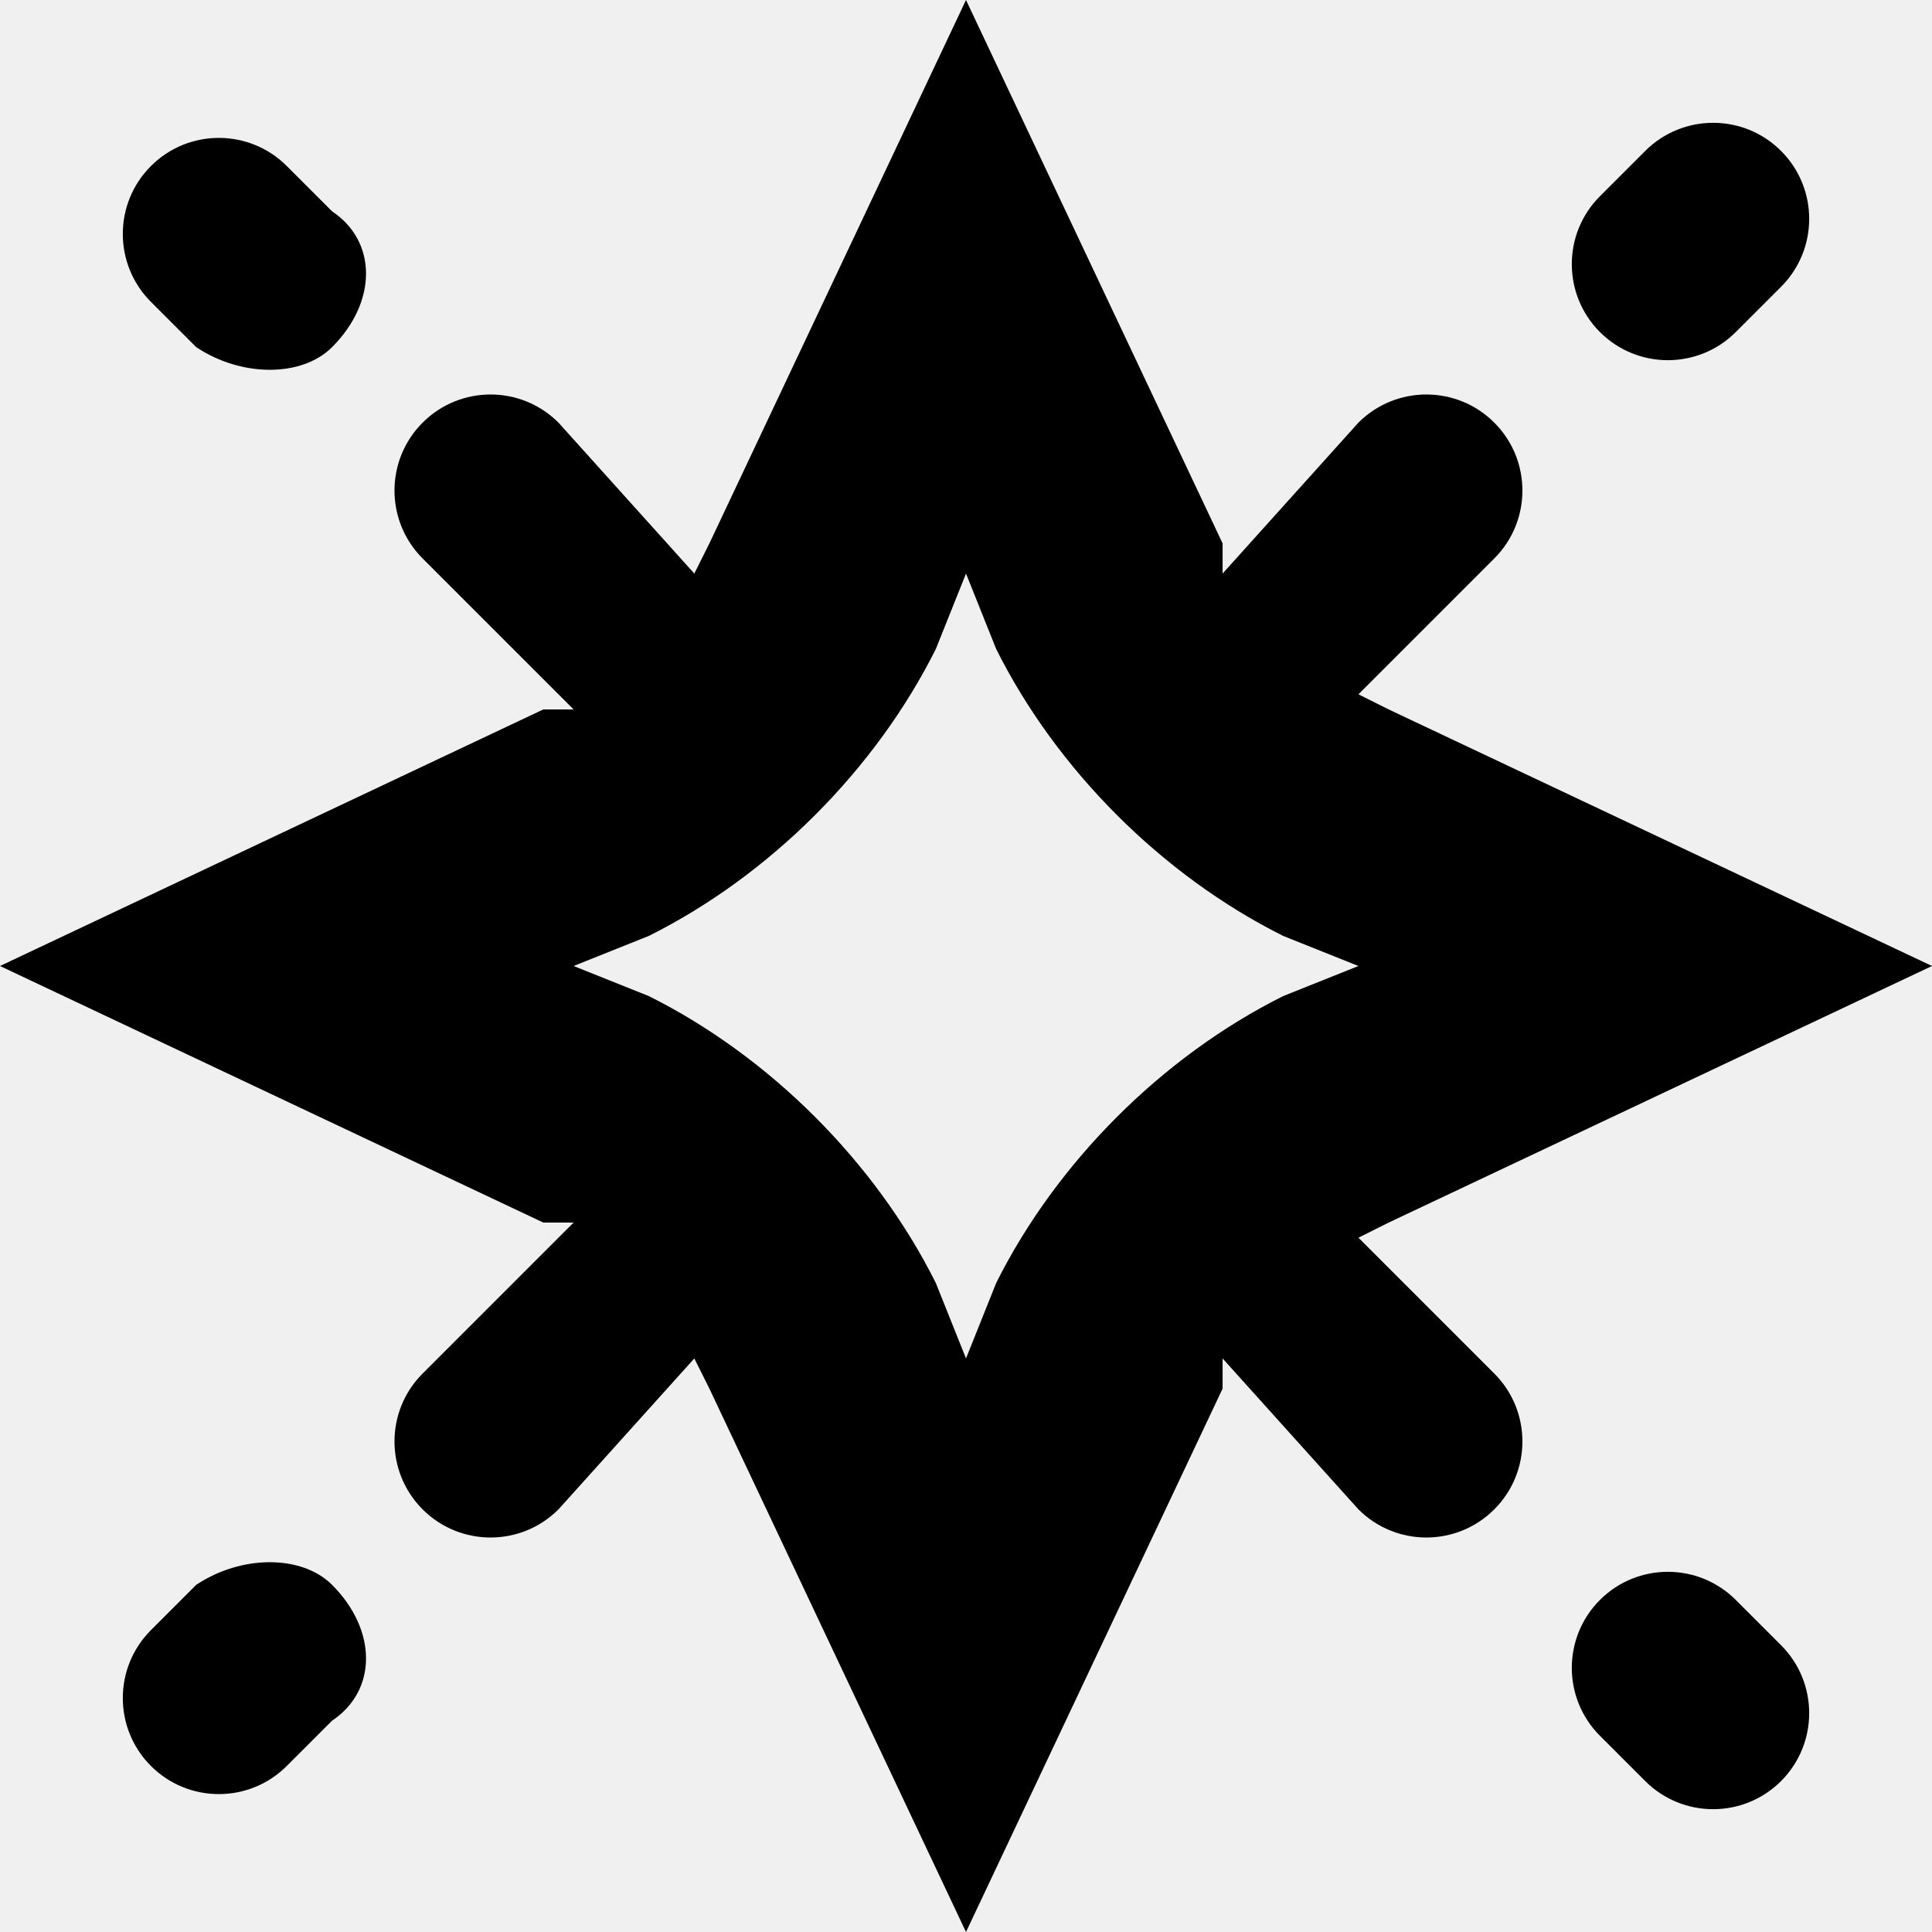
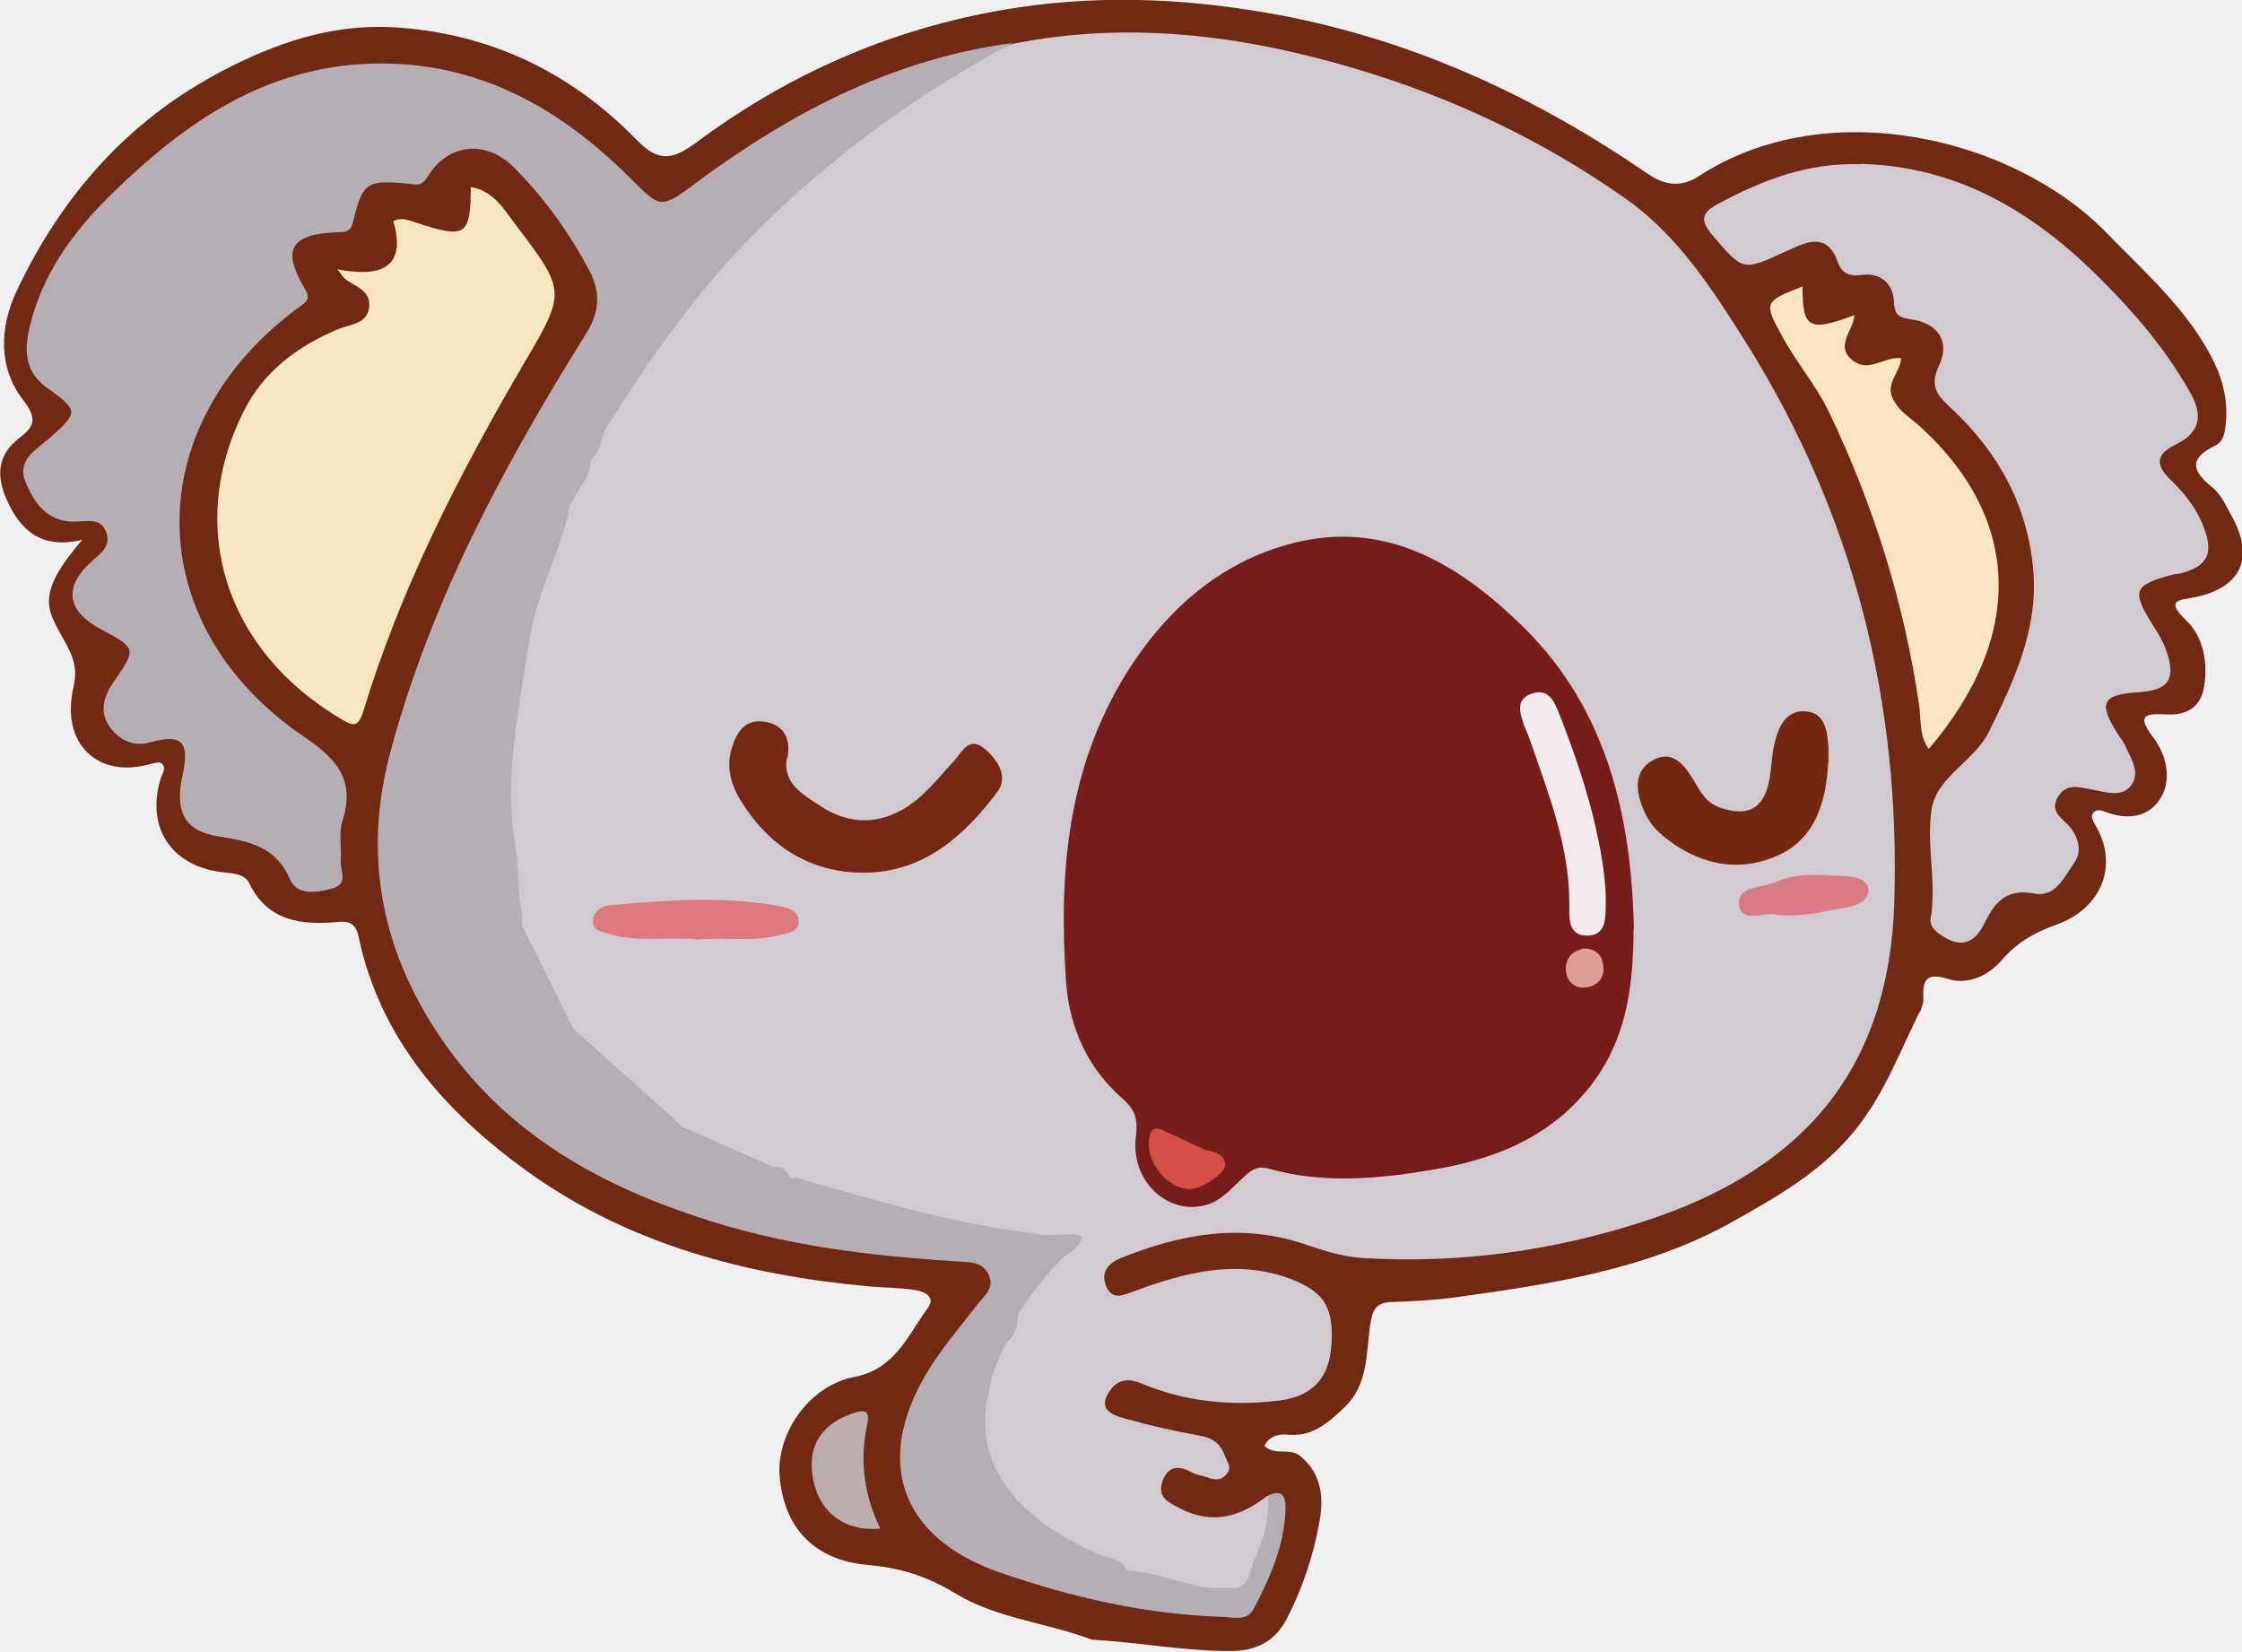
- <svg xmlns="http://www.w3.org/2000/svg" viewBox="0 0 128 128">
-   <path fill-rule="evenodd" d="M81 36 64 0 47 36l-1 2-9-10a6 6 0 0 0-9 9l10 10h-2L0 64l36 17h2L28 91a6 6 0 1 0 9 9l9-10 1 2 17 36 17-36v-2l9 10a6 6 0 1 0 9-9l-9-9 2-1 36-17-36-17-2-1 9-9a6 6 0 1 0-9-9l-9 10v-2Zm-17 2-2 5c-4 8-11 15-19 19l-5 2 5 2c8 4 15 11 19 19l2 5 2-5c4-8 11-15 19-19l5-2-5-2c-8-4-15-11-19-19l-2-5Z" clip-rule="evenodd" />
-   <path d="M118 19a6 6 0 0 0-9-9l-3 3a6 6 0 1 0 9 9l3-3Zm-96 4c-2 2-6 2-9 0l-3-3a6 6 0 1 1 9-9l3 3c3 2 3 6 0 9Zm0 82c-2-2-6-2-9 0l-3 3a6 6 0 1 0 9 9l3-3c3-2 3-6 0-9Zm96 4a6 6 0 0 1-9 9l-3-3a6 6 0 1 1 9-9l3 3Z" />
-   <style>path{fill:#000}@media (prefers-color-scheme:dark){path{fill:#fff}}</style>
+ <svg xmlns="http://www.w3.org/2000/svg" id="a" viewBox="0 0 70.86 52.19">
+   <path d="M60.68,31.96c-.64,1.28-1.12,2.61-2.05,3.76-1.06,1.31-2.45,2.09-3.85,2.88-2.72,1.53-5.75,1.98-8.77,2.4-.68.09-1.37.13-2.05.15-.53.02-.59.32-.66.76-.13.9-.05,1.85-.82,2.58-.52.49-1.01.93-1.79.85-.26-.02-.54.02-.73.35.32.33.81.05,1.14.33.71.59.74,1.38.59,2.14-.19,1.03-.52,2.02-1,2.96-.38.75-.97,1.06-1.81,1.06-1.47,0-2.91-.28-4.37-.36-1.43-.54-3.02-.67-4.33-1.47-.87-.53-1.72-.8-2.73-.89-1.73-.14-2.69-1.2-2.81-2.83-.1-1.3.91-2.83,2.35-3.11,1.31-.25,1.69-1.31,2.32-2.16.29-.38-.1-.54-.38-.59-.5-.08-1.02-.07-1.52-.12-3.9-.36-7.62-1.36-10.8-3.67-2.52-1.83-4.59-4.14-5.27-7.35-.09-.44-.29-.53-.67-.49-1.16.1-2.21-.02-2.8-1.24-.15-.3-.56-.3-.89-.34-1.59-.21-2.37-1.43-1.9-2.96.05-.17.2-.33.02-.48-.06-.05-.22,0-.33.02-1.67.49-2.86-.63-2.45-2.41.14-.62,0-.96-.29-1.49-.56-1-.91-1.45.57-3.18-1.29.31-1.96-.3-2.39-1.27-.32-.73-.31-1.39.38-1.93.45-.35.64-.58.14-1.22-.78-1-.75-2.29-.21-3.43,1.42-3.01,3.51-5.4,6.51-6.97,1.7-.89,3.45-1.48,5.37-1.38,3.02.17,5.6,1.39,7.7,3.54.7.72,1.12.68,1.91.1,3.04-2.26,6.44-3.71,10.21-4.27,2.78-.41,5.53-.26,8.29.26,4.23.81,8.02,2.57,11.55,4.99.52.36,1.04.47,1.63.09,4.08-2.66,9.98-1.2,12.88,1.78,1.25,1.29,2.62,2.47,3.42,4.12.29.6.42,1.24.36,1.91-.03.28-.07.57-.33.7-.84.4-.76.79-.1,1.32.29.23.45.62.64.96.69,1.28.27,2.2-1.16,2.51-.44.1-1.03.04-.3.74.54.52.69,1.33.56,2.1-.1.62-.53.9-1.16.87-.55-.02-1.06-.07-.45.72.4.52.59,1.26.28,1.85-.36.68-1.08.79-1.81.5-.15-.06-.31-.08-.39.08-.04.08.02.23.08.32.76,1.25.26,2.66-1.26,3.19-.68.24-1.22.57-1.68,1.1-.44.51-1.07.79-1.7.6-.77-.24-.8.11-.78.67,0,.11-.06.23-.09.35Z" style="fill:#712914; stroke-width:0px;" />
+   <path d="M31.98,1.39c3.68-.74,7.28-.28,10.82.77,3.09.91,5.98,2.28,8.61,4.14,1.66,1.18,2.75,2.9,3.82,4.6,3.36,5.39,4.84,11.29,4.64,17.63-.16,5.12-2.73,8.4-7.94,10.08-2.87.93-5.83,1.33-8.85,1.15-.67-.04-1.28-.25-1.91-.46-1.99-.65-3.9-.29-5.77.47-.36.15-.61.42-.45.85.19.49.53.32.89.19,1.59-.59,3.21-1.02,4.9-.41,1.12.41,1.45.94,1.33,2.22-.09.96-.62,1.53-1.69,1.65-1.48.17-2.94.03-4.31-.55-.59-.25-.9.02-1.09.4-.23.47.25.62.57.71.78.22,1.57.4,2.36.54.4.07.65.23.79.61.08.22.28.41.03.65-.18.18-.38.13-.58.06-.17-.06-.36-.08-.51-.17-.45-.25-.77-.13-.91.33-.15.49.21.63.58.83,1.03.52,1.9.25,2.74-.4.06-.01.15-.02.16,0,.31.79-.4,2.64-1.18,3.11-.25.05-.49.04-.74.04-.91-.13-1.79-.38-2.67-.63-1.09-.53-2.24-.93-3.17-1.77-1.24-1.12-1.87-2.43-1.41-4.12.11-.53.28-1.04.58-1.49.21-.27.32-.58.39-.91.34-.74.89-1.33,1.45-1.91.14-.11.29-.21.46-.33-.21-.09-.4,0-.59-.02-.18,0-.36,0-.54,0-2.57-.31-5.07-.95-7.52-1.77-.09-.02-.17-.06-.26-.1-.23-.12-.44-.28-.7-.35-.99-.29-1.9-.76-2.78-1.29-1.23-.96-2.44-1.93-3.5-3.09-.12-.13-.21-.27-.3-.42-.49-.99-1.04-1.94-1.4-2.99-.04-.14-.07-.28-.09-.42-.41-2.16-.38-4.32-.13-6.51.23-2.05.87-3.96,1.55-5.87.14-.69.58-1.24.83-1.88.2-.38.32-.81.55-1.18,2.49-4.55,6.15-8,10.42-10.84.77-.51,1.62-.88,2.51-1.14Z" style="fill:#d1cad1; stroke-width:0px;" />
+   <path d="M16.5,28.93c0,.12,0,.24.01.36-.08,1.44-.08,1.46-1.71,1.48-.58,0-.85.1-.59.76.22.57.37.79.83.17.38-.5.93-.64,1.36-.08.42.55,1.09.21,1.55.56.06.12.13.23.19.35.38.72,1.11,1.24,1.2,2.15.03.35.43.37.71.43.52.11,1.05.2,1.51.5l2.88,1.27c.22.05.2.48.54.35.06,0,.12,0,.17,0,.23.42-.08.52-.37.63-.24.09-.53.05-.85.4.99-.3,1.77-.17,2.42.49.16.16.42.23.57.05.43-.53.98-.35,1.39-.14.87.44,1.88.36,2.73.78.77.38,1.36.33,1.85-.41h.54c.19.2.4.4.18.7-.55.54-1.02,1.16-1.44,1.81-.27.24-.18.62-.36.9-.24.46-.44.93-.54,1.44-.24.42-.58.68-1.09.66-.34-.01-.6.06-.59.48,0,1.39.74,2.44,1.66,3.36.42.42,1.09.24,1.63.39.92.25,1.8.62,2.73.87.93.02,1.78.46,2.69.55.24.19.48.19.72,0,.5-.08.46-.54.61-.86.31-.65.49-1.33.44-2.06.51-.25.57.1.56.45-.04,1.13-.49,2.15-1.01,3.13-.21.4-.63.26-.98.25-2.42-.08-4.75-.61-7.03-1.4-3.25-1.12-4.06-3.67-2.13-6.61.43-.65.93-1.24,1.41-1.86.22-.28.55-.52.36-.94-.18-.4-.56-.4-.92-.42-2.79-.17-5.55-.5-8.22-1.39-3.2-1.05-6.03-2.64-8.02-5.45-1.99-2.81-2.66-5.88-1.75-9.27,1.28-4.77,3.58-9.05,6.17-13.19.48-.76.46-1.39.09-2.07-.64-1.19-1.43-2.29-2.39-3.24-.87-.85-2.06-.72-2.69.32-.21.35-.42.24-.67.22-1.26-.11-1.39-.04-1.69,1.21-.08.34-.26.32-.51.33-1.45.06-1.75.53-1.04,1.74.19.33.15.41-.12.6-5.11,3.71-5.1,10.05.1,13.59,1.09.74,1.64,1.39,1.23,2.69-.12.38-.02.84-.05,1.25-.02.32.27.73-.3.88-.5.14-1.09.19-1.3-.29-.45-1.06-1.3-1.21-2.28-1.37-1.07-.17-1.37-.79-1.12-1.93.23-1.06-.02-1.32-1.02-1.04-.53.15-.96-.06-1.27-.47-.35-.47-.21-.98.1-1.42.74-1.08.75-1.07-.42-1.7-1.05-.57-1.16-1.33-.26-2.13.28-.25.59-.45.47-.88-.14-.47-.53-.4-.89-.38-.92.07-1.37-.51-1.67-1.24-.29-.71.34-1.03.74-1.38.93-.83.96-.87-.07-1.61-.67-.48-.72-1.13-.56-1.84.39-1.73,1.39-3.09,2.63-4.3,2.3-2.24,4.83-4.01,8.23-4.1,3.29-.08,5.88,1.37,8.13,3.61.98.98.97.99,2.1.15,3-2.22,6.23-3.91,9.99-4.41-2.79,1.49-5.33,3.3-7.63,5.5-2.04,1.95-3.66,4.19-5.14,6.56-.07.06-.15.11-.24.09q-.93-.26-1.36.78c.32.22.77-.14,1.05.21.02.7-.68,1.12-.73,1.8-.24.21-.55.39-.78.09-.42-.55-.62-.2-.86.14-.46.67-.77,1.42-1.15,2.13.99.21,1.66,1.99,1.01,2.76-.36.43-.84.38-1.32.15-.22-.11-.26-.4-.5-.49-.38,1.32-1.03,2.55-1.34,3.88-.24,1.03-.59,2.1.46,2.99.42.35.5.88.12,1.27.9-.18,1.9-.37,2.92-.32Z" style="fill:#b6aeb5; stroke-width:0px;" />
+   <path d="M58.84,5.18c2.92.08,5.27,1.42,7.31,3.4,1.18,1.15,2.27,2.39,3.08,3.84.39.69.33,1.24-.45,1.62-.55.27-.74.58-.18,1.12.42.41.81.88,1.03,1.45.35.88.17,1.28-.74,1.52-.06.01-.12,0-.18.02-1.29.34-1.35.51-.67,1.6.16.25.32.51.42.79.33.92.09,1.28-.89,1.34-1.13.07-1.26.34-.64,1.31.08.13.18.24.24.38.17.4.5.84.18,1.26-.29.38-.79.2-1.19.13-.42-.07-.84-.24-1.12.23-.28.48.17.68.4.97.26.33.36.76.13,1.09-.31.44-.6,1.12-1.27.99-.89-.17-1.25.27-1.58.94-.27.55-.67.82-1.3.42-.29-.18-.47-.35-.38-.7.01-.06.02-.12.02-.18.1-1.05-.17-2.12-.01-3.14.16-1.04,1.35-1.51,1.82-2.47.8-1.63,1.56-3.25,1.39-5.12-.18-2.03-1.11-3.7-2.58-5.08-.41-.38-.72-.66-.4-1.35.37-.77-.03-1.35-.89-1.47-.37-.05-.51-.14-.53-.53-.02-.62-.44-.95-1.02-.87-.46.06-.65-.09-.78-.47-.23-.63-.67-.69-1.22-.45-.14.06-.27.12-.41.18-1.36.63-1.34.61-2.3-.51-.39-.46-.38-.7.16-.99,1.42-.77,2.88-1.32,4.53-1.26Z" style="fill:#d1cad1; stroke-width:0px;" />
+   <path d="M10.66,8.51q2.35.46,1.77-1.52c.27-.14.52-.02.77.06,1.52.5,1.67.4,1.68-1.14.71.12,1.04.69,1.4,1.17,1.63,2.14,1.61,2.14.26,4.44-2.04,3.49-3.88,7.08-5.06,10.97-.16.51-.33.45-.67.25-3.7-2.17-4.92-6.08-3.13-9.7.64-1.3,1.73-2.11,3.04-2.65.37-.15.89-.15.95-.69.05-.53-.45-.64-.77-.89-.06-.05-.1-.13-.25-.31Z" style="fill:#f6e7c0; stroke-width:0px;" />
+   <path d="M56.97,9.05c0,1.33.19,1.45,1.64.91-.03.5-.65.99-.03,1.45.51.37.96-.15,1.51-.09-.03.44-.49.79-.28,1.25.19.43.6.65.93.96,3.15,2.91,3.25,6.59.22,10.14-.31-.42-.24-.91-.3-1.35-.47-3.25-1.44-6.35-2.86-9.31-.4-.83-1.02-1.55-1.46-2.36-.61-1.1-.59-1.12.64-1.6Z" style="fill:#fbe4c2; stroke-width:0px;" />
+   <path d="M27.82,48.31c-1.1.1-1.89-.48-2.11-1.51-.22-1.02.2-1.76,1.18-2.11.32-.11.64-.21.52.32-.25,1.14-.1,2.24.41,3.3Z" style="fill:#bcadae; stroke-width:0px;" />
+   <path d="M51.63,29.35c-.01,1.7-.18,3.33-1.22,4.78-1.25,1.73-3.05,2.48-5.03,2.82-1.74.3-3.51.48-5.26-.01-.34-.1-.53,0-.78.23-.39.35-.73.8-1.29.93-1.2.28-2.32-.82-2.15-2.17.06-.48.02-.82-.38-1.17-1.14-.99-1.73-2.27-1.83-3.78-.23-3.4.05-6.71,1.91-9.7,1.3-2.09,3.11-3.64,5.5-4.17,2.86-.63,5.14.83,7.06,2.72,2.63,2.6,3.4,5.95,3.48,9.52Z" style="fill:#761c1b; stroke-width:0px;" />
+   <path d="M16.5,28.93c-1.17.49-2.46.26-3.67.63.22-.36.84-.25.79-.84-.03-.45-.34-.67-.65-.91-.3-.23-.42-.54-.43-.94-.04-1.53.48-2.93,1.07-4.3.17-.39.36-.75.37-1.18,0-.35.05-.66.44-.82.12.24.21.49.36.7.25.36.64.28.99.22.33-.06.37-.34.38-.63.01-.39-.03-.77-.14-1.15-.27-.94-.38-1-1.24-.44-.13-.76.55-1.15.71-1.74.13-.47.43-.93.75-1.32.27-.33.65-1.19,1.02-.02.12.39.47,0,.7.11-.35,1.36-1.03,2.61-1.23,4-.32,2.14-.8,4.27-.43,6.47.12.7.05,1.43.22,2.13Z" style="fill:#b5aeb5; stroke-width:0px;" />
+   <path d="M24.87,23.95c-.14.83.52,1.16,1.04,1.51.8.54,1.68.63,2.55.16.7-.37,1.17-1.01,1.7-1.58.26-.28.47-.81.99-.35.41.36.72.87.37,1.34-1.05,1.4-2.34,2.54-4.2,2.55-1.7.01-3.02-.83-3.91-2.28-.3-.49-.46-1.03-.29-1.63.16-.54.43-.96,1.06-.86.6.1.82.54.71,1.14Z" style="fill:#752714; stroke-width:0px;" />
+   <path d="M57.78,24.1c-.06,1.26-.42,2.44-1.64,2.96-1.27.54-2.52.24-3.6-.66-.29-.24-.49-.53-.62-.87-.23-.57-.27-1.19.33-1.51.61-.33.98.14,1.28.64.21.35.39.72.85.87.84.28,1.34.05,1.53-.82.08-.38.08-.78.16-1.15.12-.55.35-1.12.99-1.08.63.04.7.64.73,1.17,0,.15,0,.3,0,.45Z" style="fill:#732711; stroke-width:0px;" />
+   <path d="M35.6,49.63c-1.06.14-1.95-.48-2.93-.7-.46-.11-.96.16-1.36-.18-.86-.72-1.47-1.61-1.82-2.67-.09-.27-.06-.58-.13-.88-.15-.64-.04-1.12.8-.89.5.14.72-.37,1.12-.44-.73,2.73,1.41,4.36,3.43,5.25.31.14.73.11.9.5Z" style="fill:#b5aeb5; stroke-width:0px;" />
+   <path d="M32.89,39.02c-.36,1.06-.47,1.1-1.53.77-1.16-.35-2.34-.65-3.5-.99-.26-.08-.42-.3-.66.14-.22.41-.69.39-1.03-.03-.55-.68-1.24-.76-2.01-.47-.22.08-.47.25-.59-.11-.11-.32.2-.37.37-.52.36-.3,1.08.16,1.2-.6,2.55.74,5.09,1.49,7.74,1.8Z" style="fill:#b5aeb5; stroke-width:0px;" />
+   <path d="M22.01,29.69c-.93-.1-1.87.11-2.77-.18-.23-.07-.52-.1-.5-.41.02-.31.27-.47.55-.49,1.78-.16,3.57-.3,5.35.03.26.05.58.13.6.45.03.36-.32.38-.57.45-.88.25-1.79.06-2.67.16Z" style="fill:#dd787f; stroke-width:0px;" />
+   <path d="M17.94,32.17c-.67,0-1.35.27-1.85-.58-.24-.41-.74-.03-1,.35-.16.23-.26.63-.56.61-.33-.02-.35-.43-.45-.71q-.46-1.29.96-1.29c.21,0,.42-.02.63,0,.56.06.88-.06.58-.7-.14-.29.03-.44.27-.56.48.96.95,1.92,1.43,2.88Z" style="fill:#b5aeb5; stroke-width:0px;" />
+   <path d="M56.07,28.9c-.27-.08-1,.29-1.1-.27-.11-.63.71-.56,1.14-.75.7-.32,1.47-.22,2.21-.19.29.01.7.09.73.4.04.37-.38.54-.69.59-.7.11-1.4.33-2.3.22Z" style="fill:#d87b86; stroke-width:0px;" />
+   <path d="M21.55,35.59c-.73-.12-1.47-.24-2.2-.38-.1-.02-.28-.13-.27-.18.16-.98-.68-1.54-.95-2.33-.02-.05,0-.12,0-.18,1.14,1.02,2.28,2.05,3.42,3.07Z" style="fill:#b5aeb5; stroke-width:0px;" />
+   <path d="M18.66,14.53c-.06,0-.12.02-.18,0-.4-.13-1.04.54-1.16-.05-.1-.49.4-1.07.82-1.5.17-.18.28-.14.41.06.15.23.35.41.65.42-.22.34-.18.81-.54,1.08Z" style="fill:#b5aeb5; stroke-width:0px;" />
+   <path d="M33.61,39.72c-.06-.23-.12-.47-.18-.7.25.03.52-.09.77.08-.1.31-.33.48-.59.62Z" style="fill:#b5aeb5; stroke-width:0px;" />
+   <path d="M31.81,42.43c.08-.32-.22-.78.36-.9.01.35-.08.67-.36.9Z" style="fill:#b5aeb5; stroke-width:0px;" />
+   <path d="M39.01,50.18c-.24.42-.48.42-.72,0,.24,0,.48,0,.72,0Z" style="fill:#b5aeb5; stroke-width:0px;" />
+   <path d="M24.97,37.21c-.4.22-.41-.15-.54-.35.26,0,.44.12.54.35Z" style="fill:#b5aeb5; stroke-width:0px;" />
+   <path d="M17.94,34.9c.03.28-.08.5-.37.6-.35.12-.38-.2-.49-.38-.25-.42-.58-.75-.99-1-.16-.1-.31-.22-.23-.43.07-.18.25-.23.43-.26.85-.15,1.67.57,1.65,1.46Z" style="fill:#b5aeb5; stroke-width:0px;" />
+   <path d="M22.44,37.54c-.38-.18-.77-.17-1.2-.03-.43.15-.63-.25-.85-.51-.13-.15-.12-.35.01-.49.26-.29.61-.26.91-.12.42.2.83.3,1.29.29.3,0,.56.13.52.47-.04.39-.34.44-.69.4Z" style="fill:#b5aeb5; stroke-width:0px;" />
+   <path d="M18.59,35.81c-.05.15-.13.27-.3.26-.16-.01-.27-.12-.27-.28,0-.16.14-.17.25-.18.15,0,.29.01.32.21Z" style="fill:#b5aeb5; stroke-width:0px;" />
+   <path d="M50.75,28.27c0,.09,0,.18,0,.27-.01.45.04,1.02-.58,1.03-.63,0-.57-.57-.57-1.02,0-1.87-.7-3.57-1.29-5.29-.04-.11-.1-.22-.14-.33-.12-.37-.29-.81.22-1,.53-.2.73.21.89.63.47,1.2.89,2.41,1.17,3.67.15.67.27,1.35.3,2.04Z" style="fill:#f2eaec; stroke-width:0px;" />
+   <path d="M37.62,37.58c-.73,0-1.42-.87-1.3-1.6.06-.36.22-.36.48-.24.4.19.8.37,1.2.56.27.13.7.08.72.51.02.27-.74.77-1.1.77Z" style="fill:#d44f47; stroke-width:0px;" />
+   <path d="M50.08,29.98c.44,0,.59.3.6.64,0,.39-.31.59-.65.59-.32,0-.54-.25-.54-.59,0-.38.24-.58.59-.65Z" style="fill:#df9d98; stroke-width:0px;" />
</svg>
